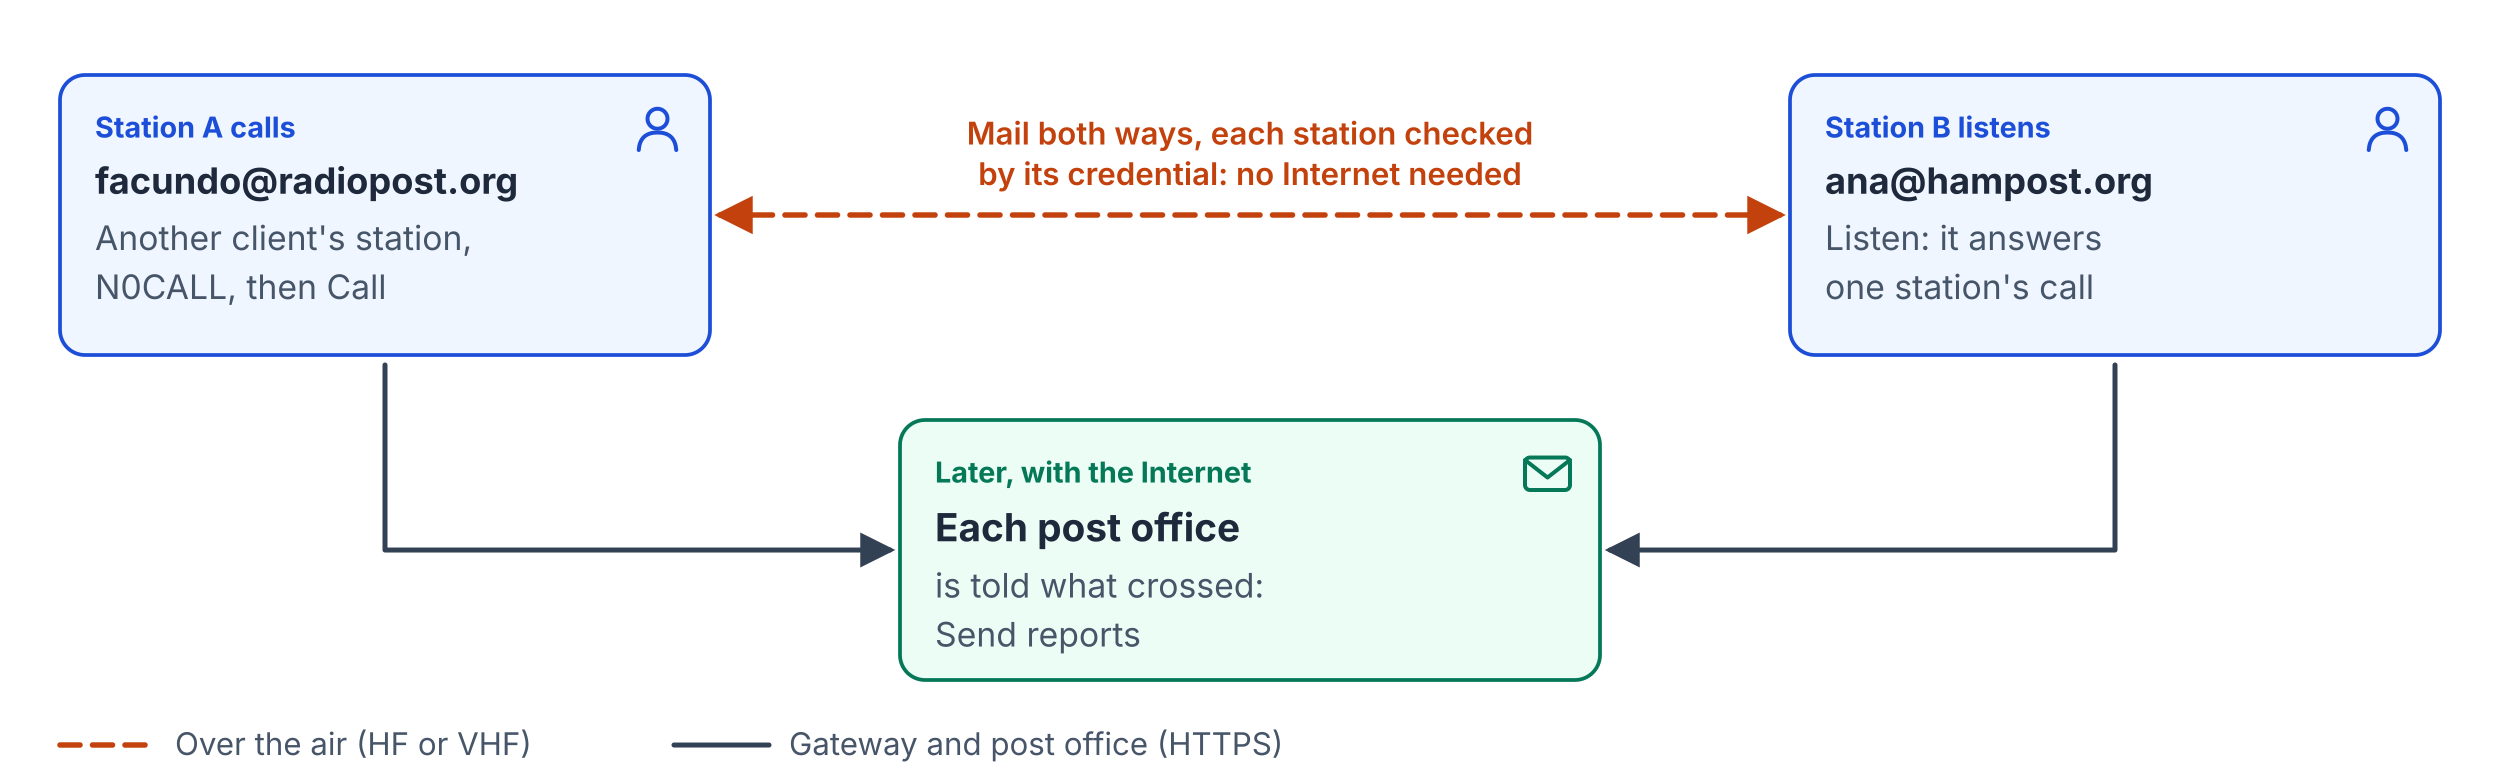
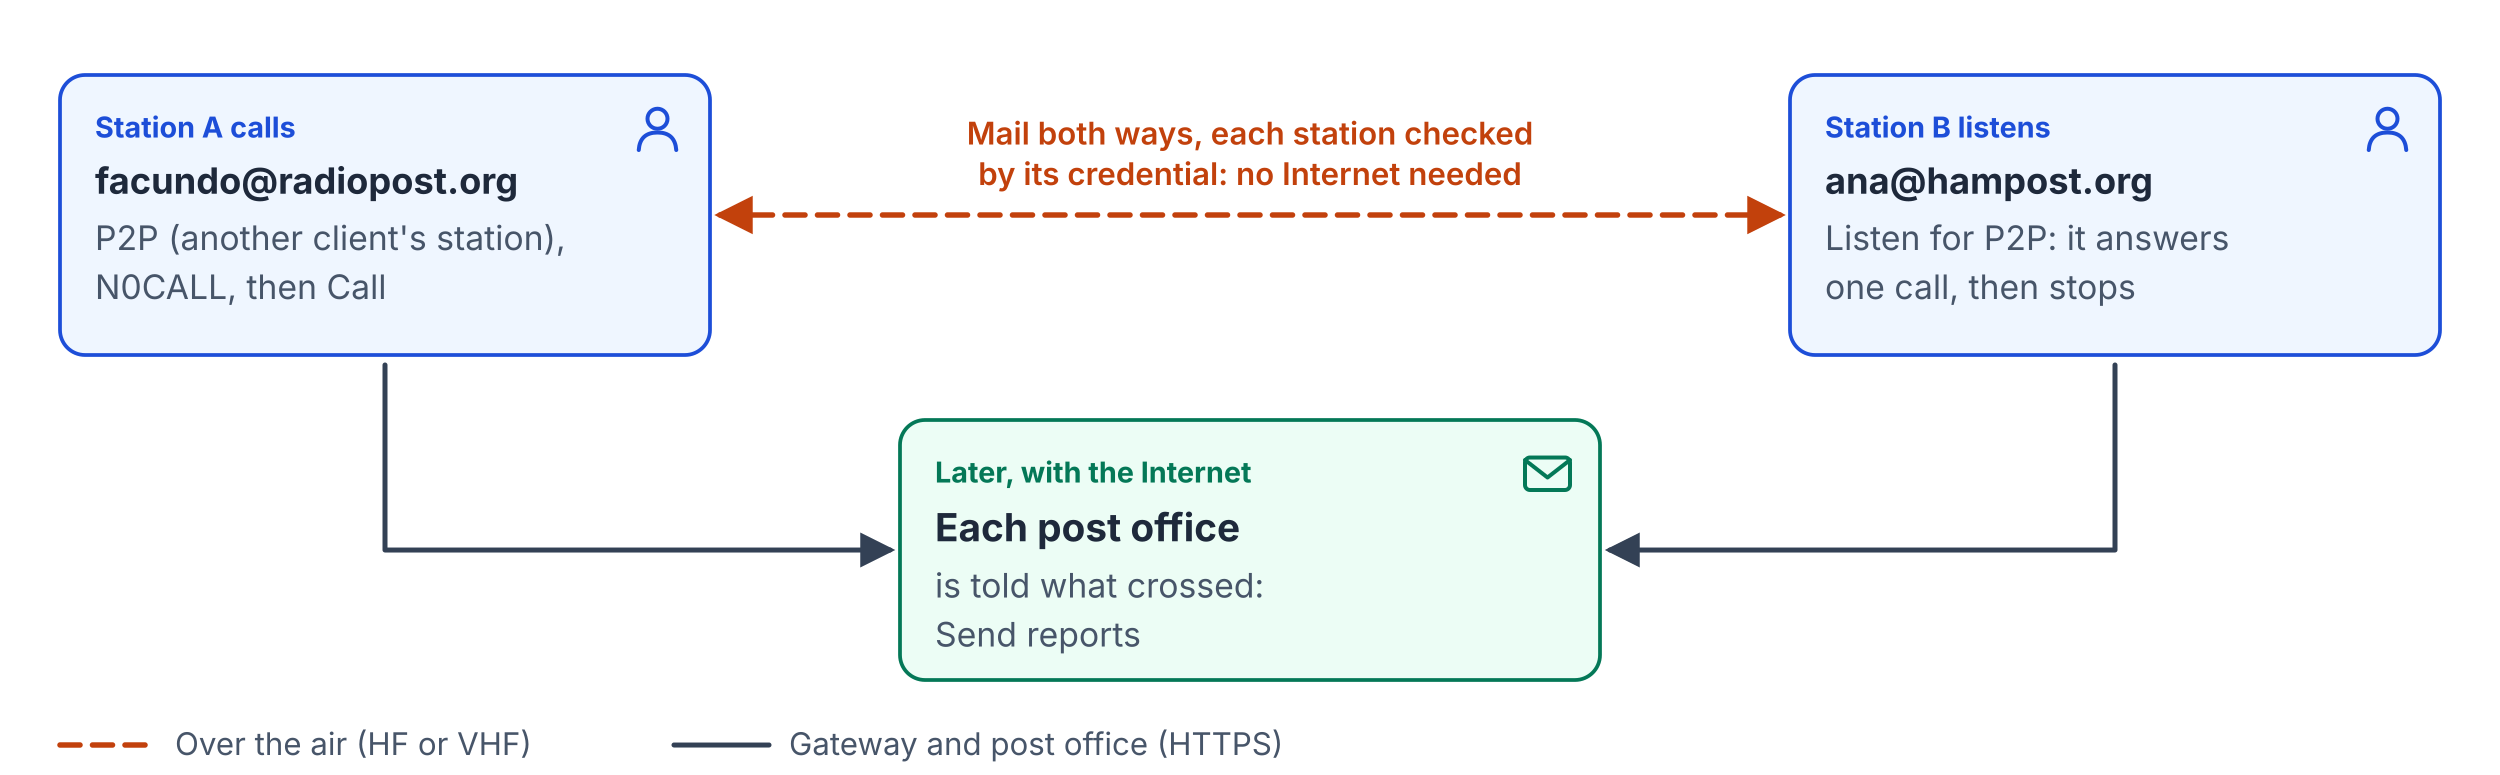
<svg xmlns="http://www.w3.org/2000/svg" viewBox="0 0 1000 310" width="1000" height="310" role="img" aria-label="Station to station">
  <defs>
    <marker id="ah-radio" viewBox="0 0 10 10" refX="8.5" refY="5" markerWidth="7" markerHeight="7" orient="auto-start-reverse">
      <path d="M 0 0 L 10 5 L 0 10 z" fill="#c2410c" />
    </marker>
    <marker id="ah-internet" viewBox="0 0 10 10" refX="8.5" refY="5" markerWidth="7" markerHeight="7" orient="auto-start-reverse">
      <path d="M 0 0 L 10 5 L 0 10 z" fill="#334155" />
    </marker>
    <marker id="ah-smtp" viewBox="0 0 10 10" refX="8.5" refY="5" markerWidth="7" markerHeight="7" orient="auto-start-reverse">
      <path d="M 0 0 L 10 5 L 0 10 z" fill="#6d28d9" />
    </marker>
    <marker id="ah-local" viewBox="0 0 10 10" refX="8.5" refY="5" markerWidth="7" markerHeight="7" orient="auto-start-reverse">
      <path d="M 0 0 L 10 5 L 0 10 z" fill="#64748b" />
    </marker>
    <marker id="ah-fail" viewBox="0 0 10 10" refX="8.5" refY="5" markerWidth="7" markerHeight="7" orient="auto-start-reverse">
      <path d="M 0 0 L 10 5 L 0 10 z" fill="#b91c1c" />
    </marker>
  </defs>
  <rect x="0" y="0" width="1000" height="310" fill="#ffffff" />
  <rect x="24.0" y="30.0" width="260.0" height="112.0" rx="10" fill="#eff6ff" stroke="#1d4ed8" stroke-width="1.5" />
  <text xml:space="preserve" x="38.0" y="55.0" font-family="Inter, 'Segoe UI', 'Helvetica Neue', Helvetica, Arial, sans-serif" font-size="11.5" font-weight="650" fill="#1d4ed8" text-anchor="start">Station A calls</text>
  <text xml:space="preserve" x="38.0" y="77.5" font-family="Inter, 'Segoe UI', 'Helvetica Neue', Helvetica, Arial, sans-serif" font-size="14.5" font-weight="700" fill="#1e293b" text-anchor="start">facundo@radiopost.org</text>
-   <text xml:space="preserve" x="38.0" y="100.0" font-family="Inter, 'Segoe UI', 'Helvetica Neue', Helvetica, Arial, sans-serif" font-size="13.5" font-weight="400" fill="#475569" text-anchor="start">Another client's station,</text>
+   <text xml:space="preserve" x="38.0" y="100.0" font-family="Inter, 'Segoe UI', 'Helvetica Neue', Helvetica, Arial, sans-serif" font-size="13.5" font-weight="400" fill="#475569" text-anchor="start">P2P (another client's station),</text>
  <text xml:space="preserve" x="38.0" y="119.6" font-family="Inter, 'Segoe UI', 'Helvetica Neue', Helvetica, Arial, sans-serif" font-size="13.5" font-weight="400" fill="#475569" text-anchor="start">N0CALL, then Call</text>
  <g fill="none" stroke="#1d4ed8" stroke-width="1.6" stroke-linecap="round">
    <circle cx="263" cy="47.5" r="4" />
    <path d="M 255.5 60 Q 256 53 263 53 Q 270 53 270.5 60" />
  </g>
  <rect x="716.0" y="30.0" width="260.0" height="112.0" rx="10" fill="#eff6ff" stroke="#1d4ed8" stroke-width="1.5" />
  <text xml:space="preserve" x="730.0" y="55.0" font-family="Inter, 'Segoe UI', 'Helvetica Neue', Helvetica, Arial, sans-serif" font-size="11.5" font-weight="650" fill="#1d4ed8" text-anchor="start">Station B listens</text>
  <text xml:space="preserve" x="730.0" y="77.5" font-family="Inter, 'Segoe UI', 'Helvetica Neue', Helvetica, Arial, sans-serif" font-size="14.5" font-weight="700" fill="#1e293b" text-anchor="start">ana@hampost.org</text>
-   <text xml:space="preserve" x="730.0" y="100.0" font-family="Inter, 'Segoe UI', 'Helvetica Neue', Helvetica, Arial, sans-serif" font-size="13.5" font-weight="400" fill="#475569" text-anchor="start">Listen: it answers</text>
-   <text xml:space="preserve" x="730.0" y="119.6" font-family="Inter, 'Segoe UI', 'Helvetica Neue', Helvetica, Arial, sans-serif" font-size="13.5" font-weight="400" fill="#475569" text-anchor="start">one station's call</text>
+   <text xml:space="preserve" x="730.0" y="100.0" font-family="Inter, 'Segoe UI', 'Helvetica Neue', Helvetica, Arial, sans-serif" font-size="13.5" font-weight="400" fill="#475569" text-anchor="start">Listen for P2P: it answers</text>
+   <text xml:space="preserve" x="730.0" y="119.6" font-family="Inter, 'Segoe UI', 'Helvetica Neue', Helvetica, Arial, sans-serif" font-size="13.5" font-weight="400" fill="#475569" text-anchor="start">one call, then stops</text>
  <g fill="none" stroke="#1d4ed8" stroke-width="1.6" stroke-linecap="round">
    <circle cx="955" cy="47.5" r="4" />
    <path d="M 947.5 60 Q 948 53 955 53 Q 962 53 962.5 60" />
  </g>
  <path d="M 288.0 86.0 L 712.0 86.0" fill="none" stroke="#c2410c" stroke-width="2.2" stroke-dasharray="8 5" stroke-linecap="round" stroke-linejoin="round" marker-start="url(#ah-radio)" marker-end="url(#ah-radio)" />
  <text xml:space="preserve" x="500.0" y="57.8" font-family="Inter, 'Segoe UI', 'Helvetica Neue', Helvetica, Arial, sans-serif" font-size="12.5" font-weight="600" fill="#c2410c" text-anchor="middle" paint-order="stroke" stroke="#ffffff" stroke-width="5" stroke-linejoin="round">Mail both ways, each station checked</text>
  <text xml:space="preserve" x="500.0" y="74.0" font-family="Inter, 'Segoe UI', 'Helvetica Neue', Helvetica, Arial, sans-serif" font-size="12.5" font-weight="600" fill="#c2410c" text-anchor="middle" paint-order="stroke" stroke="#ffffff" stroke-width="5" stroke-linejoin="round">by its credential: no Internet needed</text>
  <rect x="360.0" y="168.0" width="280.0" height="104.0" rx="10" fill="#ecfdf5" stroke="#047857" stroke-width="1.5" />
  <text xml:space="preserve" x="374.0" y="193.0" font-family="Inter, 'Segoe UI', 'Helvetica Neue', Helvetica, Arial, sans-serif" font-size="11.5" font-weight="650" fill="#047857" text-anchor="start">Later, with the Internet</text>
  <text xml:space="preserve" x="374.0" y="216.5" font-family="Inter, 'Segoe UI', 'Helvetica Neue', Helvetica, Arial, sans-serif" font-size="15.5" font-weight="700" fill="#1e293b" text-anchor="start">Each post office</text>
  <text xml:space="preserve" x="374.0" y="239.0" font-family="Inter, 'Segoe UI', 'Helvetica Neue', Helvetica, Arial, sans-serif" font-size="13.5" font-weight="400" fill="#475569" text-anchor="start">is told what crossed:</text>
  <text xml:space="preserve" x="374.0" y="258.6" font-family="Inter, 'Segoe UI', 'Helvetica Neue', Helvetica, Arial, sans-serif" font-size="13.5" font-weight="400" fill="#475569" text-anchor="start">Send reports</text>
  <g fill="none" stroke="#047857" stroke-width="1.6" stroke-linecap="round" stroke-linejoin="round">
    <rect x="610" y="183" width="18" height="13" rx="2" />
    <path d="M 610 184 L 619 191 L 628 184" />
  </g>
  <path d="M 154.0 146.0 L 154.0 220.0 L 356.0 220.0" fill="none" stroke="#334155" stroke-width="2.0" stroke-linecap="round" stroke-linejoin="round" marker-end="url(#ah-internet)" />
  <path d="M 846.0 146.0 L 846.0 220.0 L 644.0 220.0" fill="none" stroke="#334155" stroke-width="2.0" stroke-linecap="round" stroke-linejoin="round" marker-end="url(#ah-internet)" />
  <path d="M 24.0 298.0 L 62.0 298.0" fill="none" stroke="#c2410c" stroke-width="2.2" stroke-dasharray="8 5" stroke-linecap="round" stroke-linejoin="round" />
  <text xml:space="preserve" x="70.0" y="302.0" font-family="Inter, 'Segoe UI', 'Helvetica Neue', Helvetica, Arial, sans-serif" font-size="12.5" font-weight="400" fill="#475569" text-anchor="start">Over the air (HF or VHF)</text>
  <path d="M 269.6 298.0 L 307.6 298.0" fill="none" stroke="#334155" stroke-width="2.0" stroke-linecap="round" stroke-linejoin="round" />
  <text xml:space="preserve" x="315.6" y="302.0" font-family="Inter, 'Segoe UI', 'Helvetica Neue', Helvetica, Arial, sans-serif" font-size="12.5" font-weight="400" fill="#475569" text-anchor="start">Gateway and post office (HTTPS)</text>
</svg>
